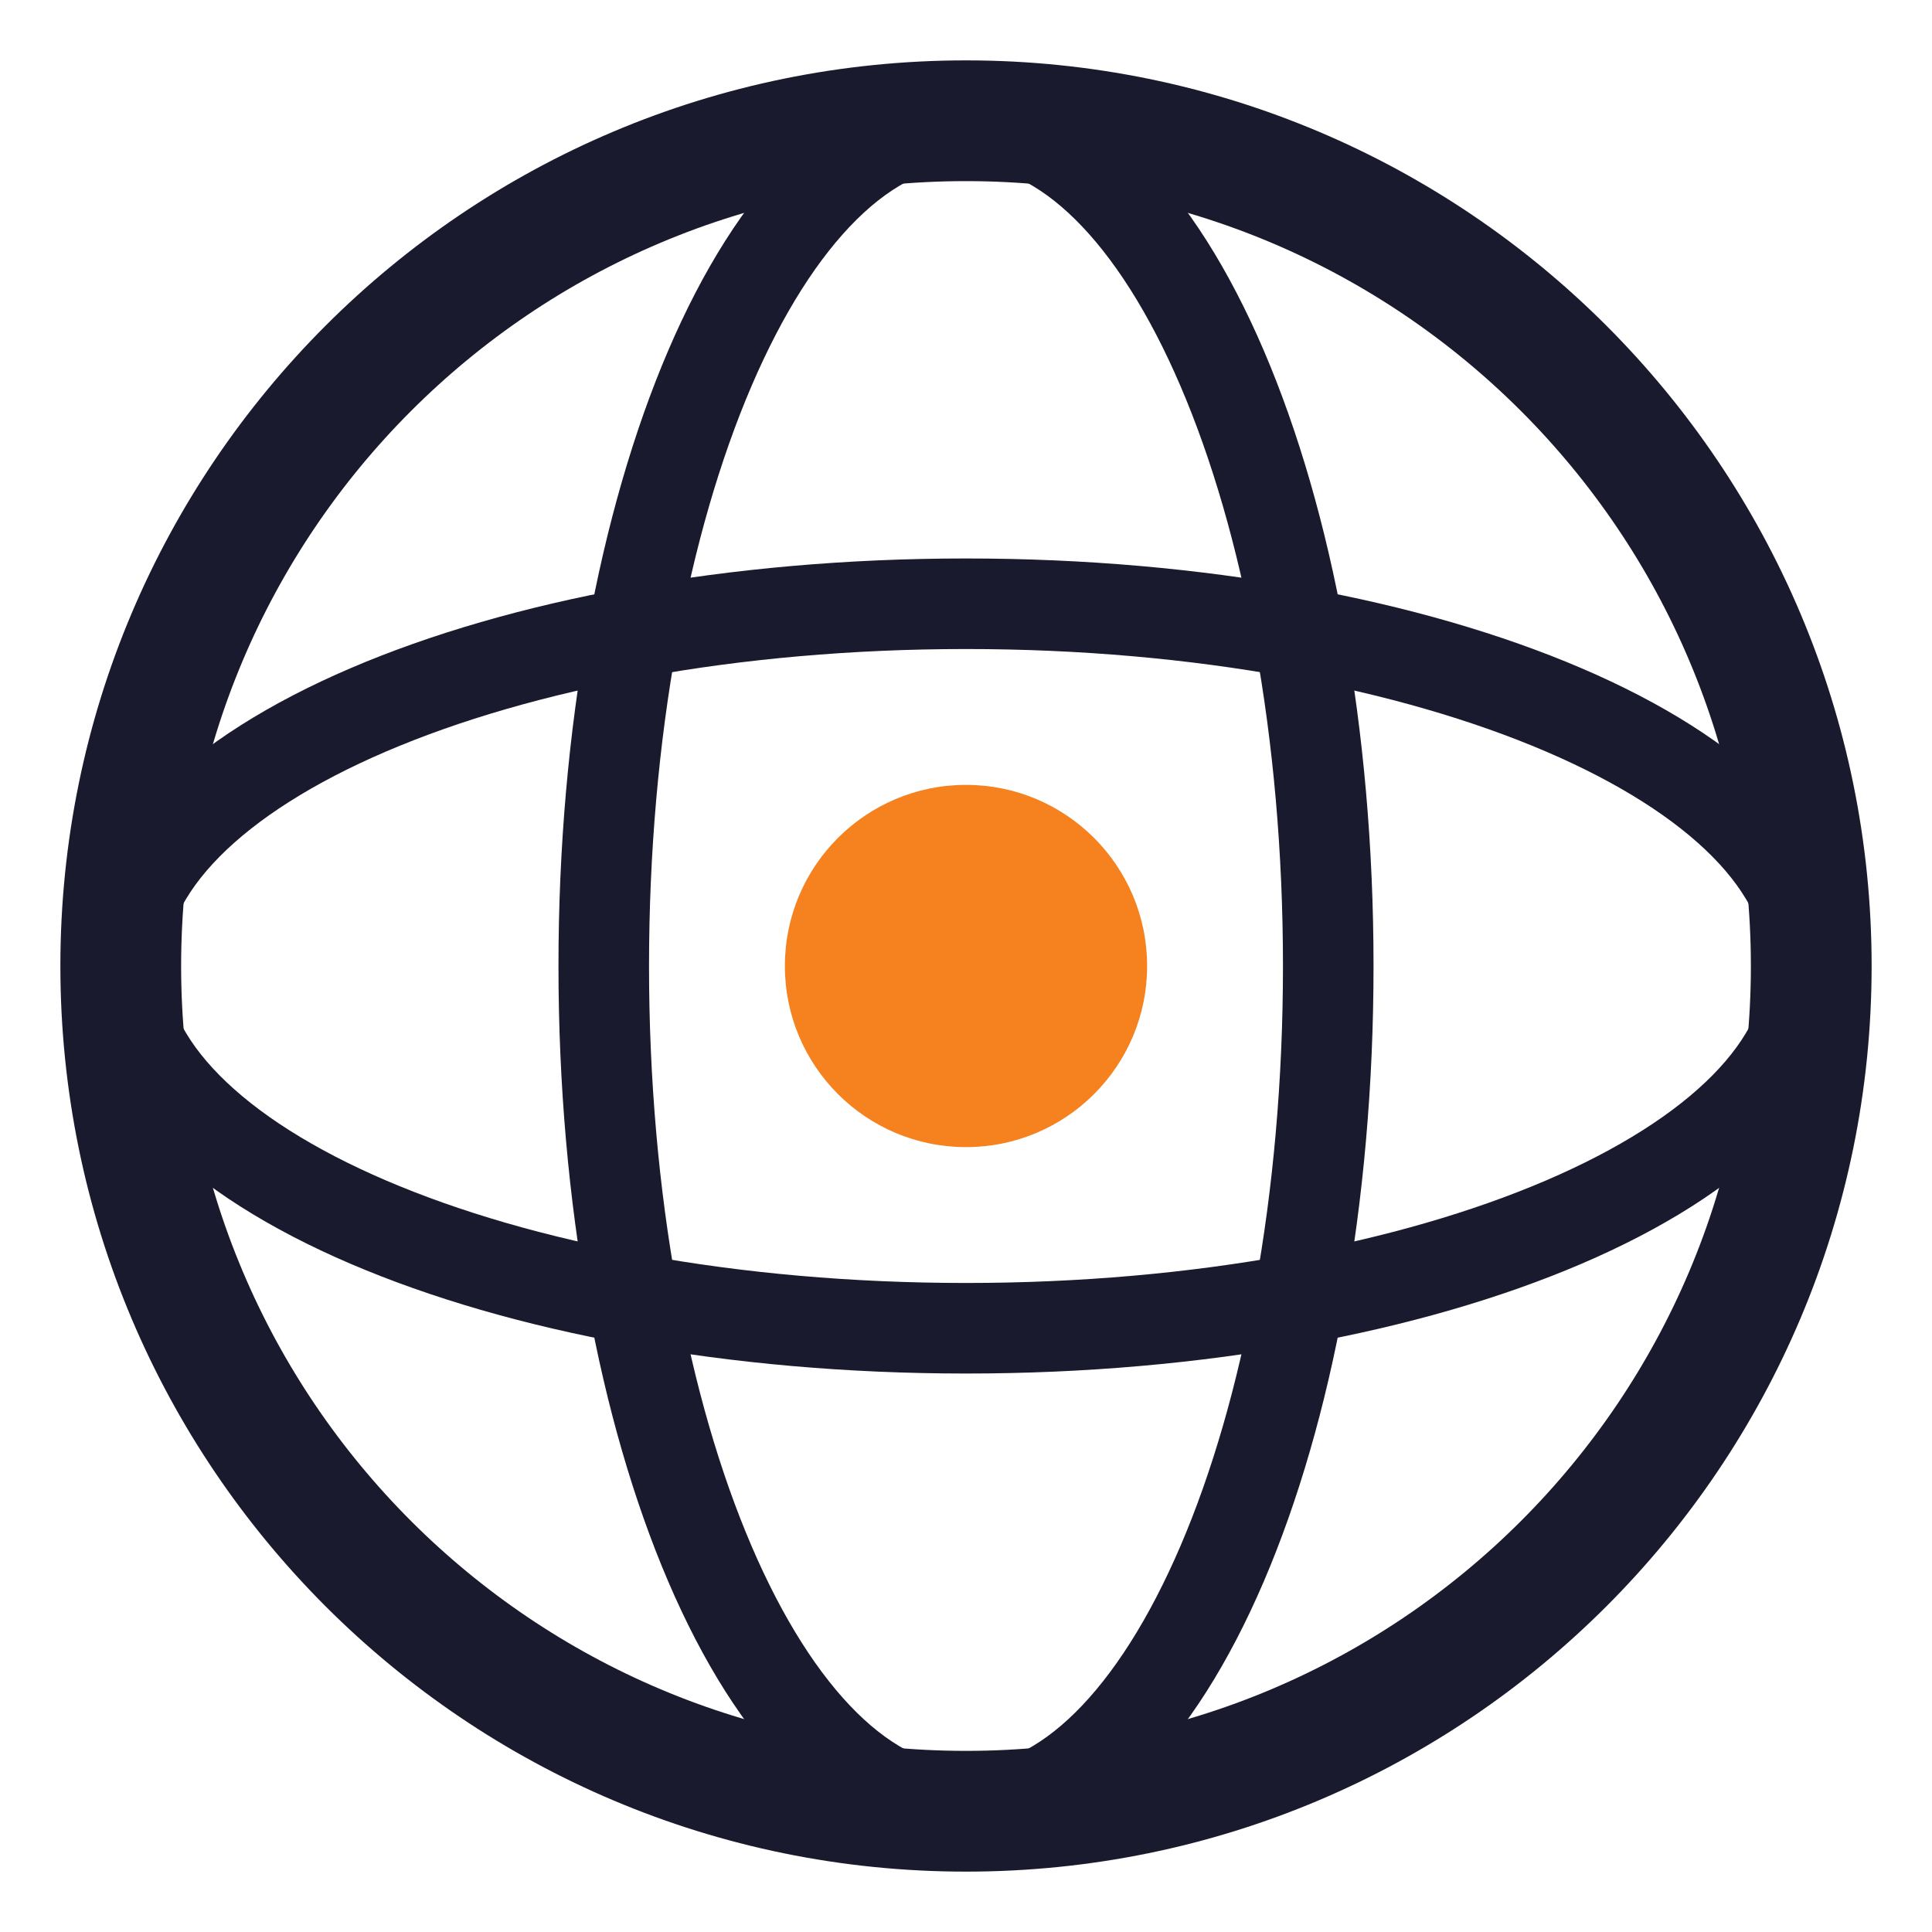
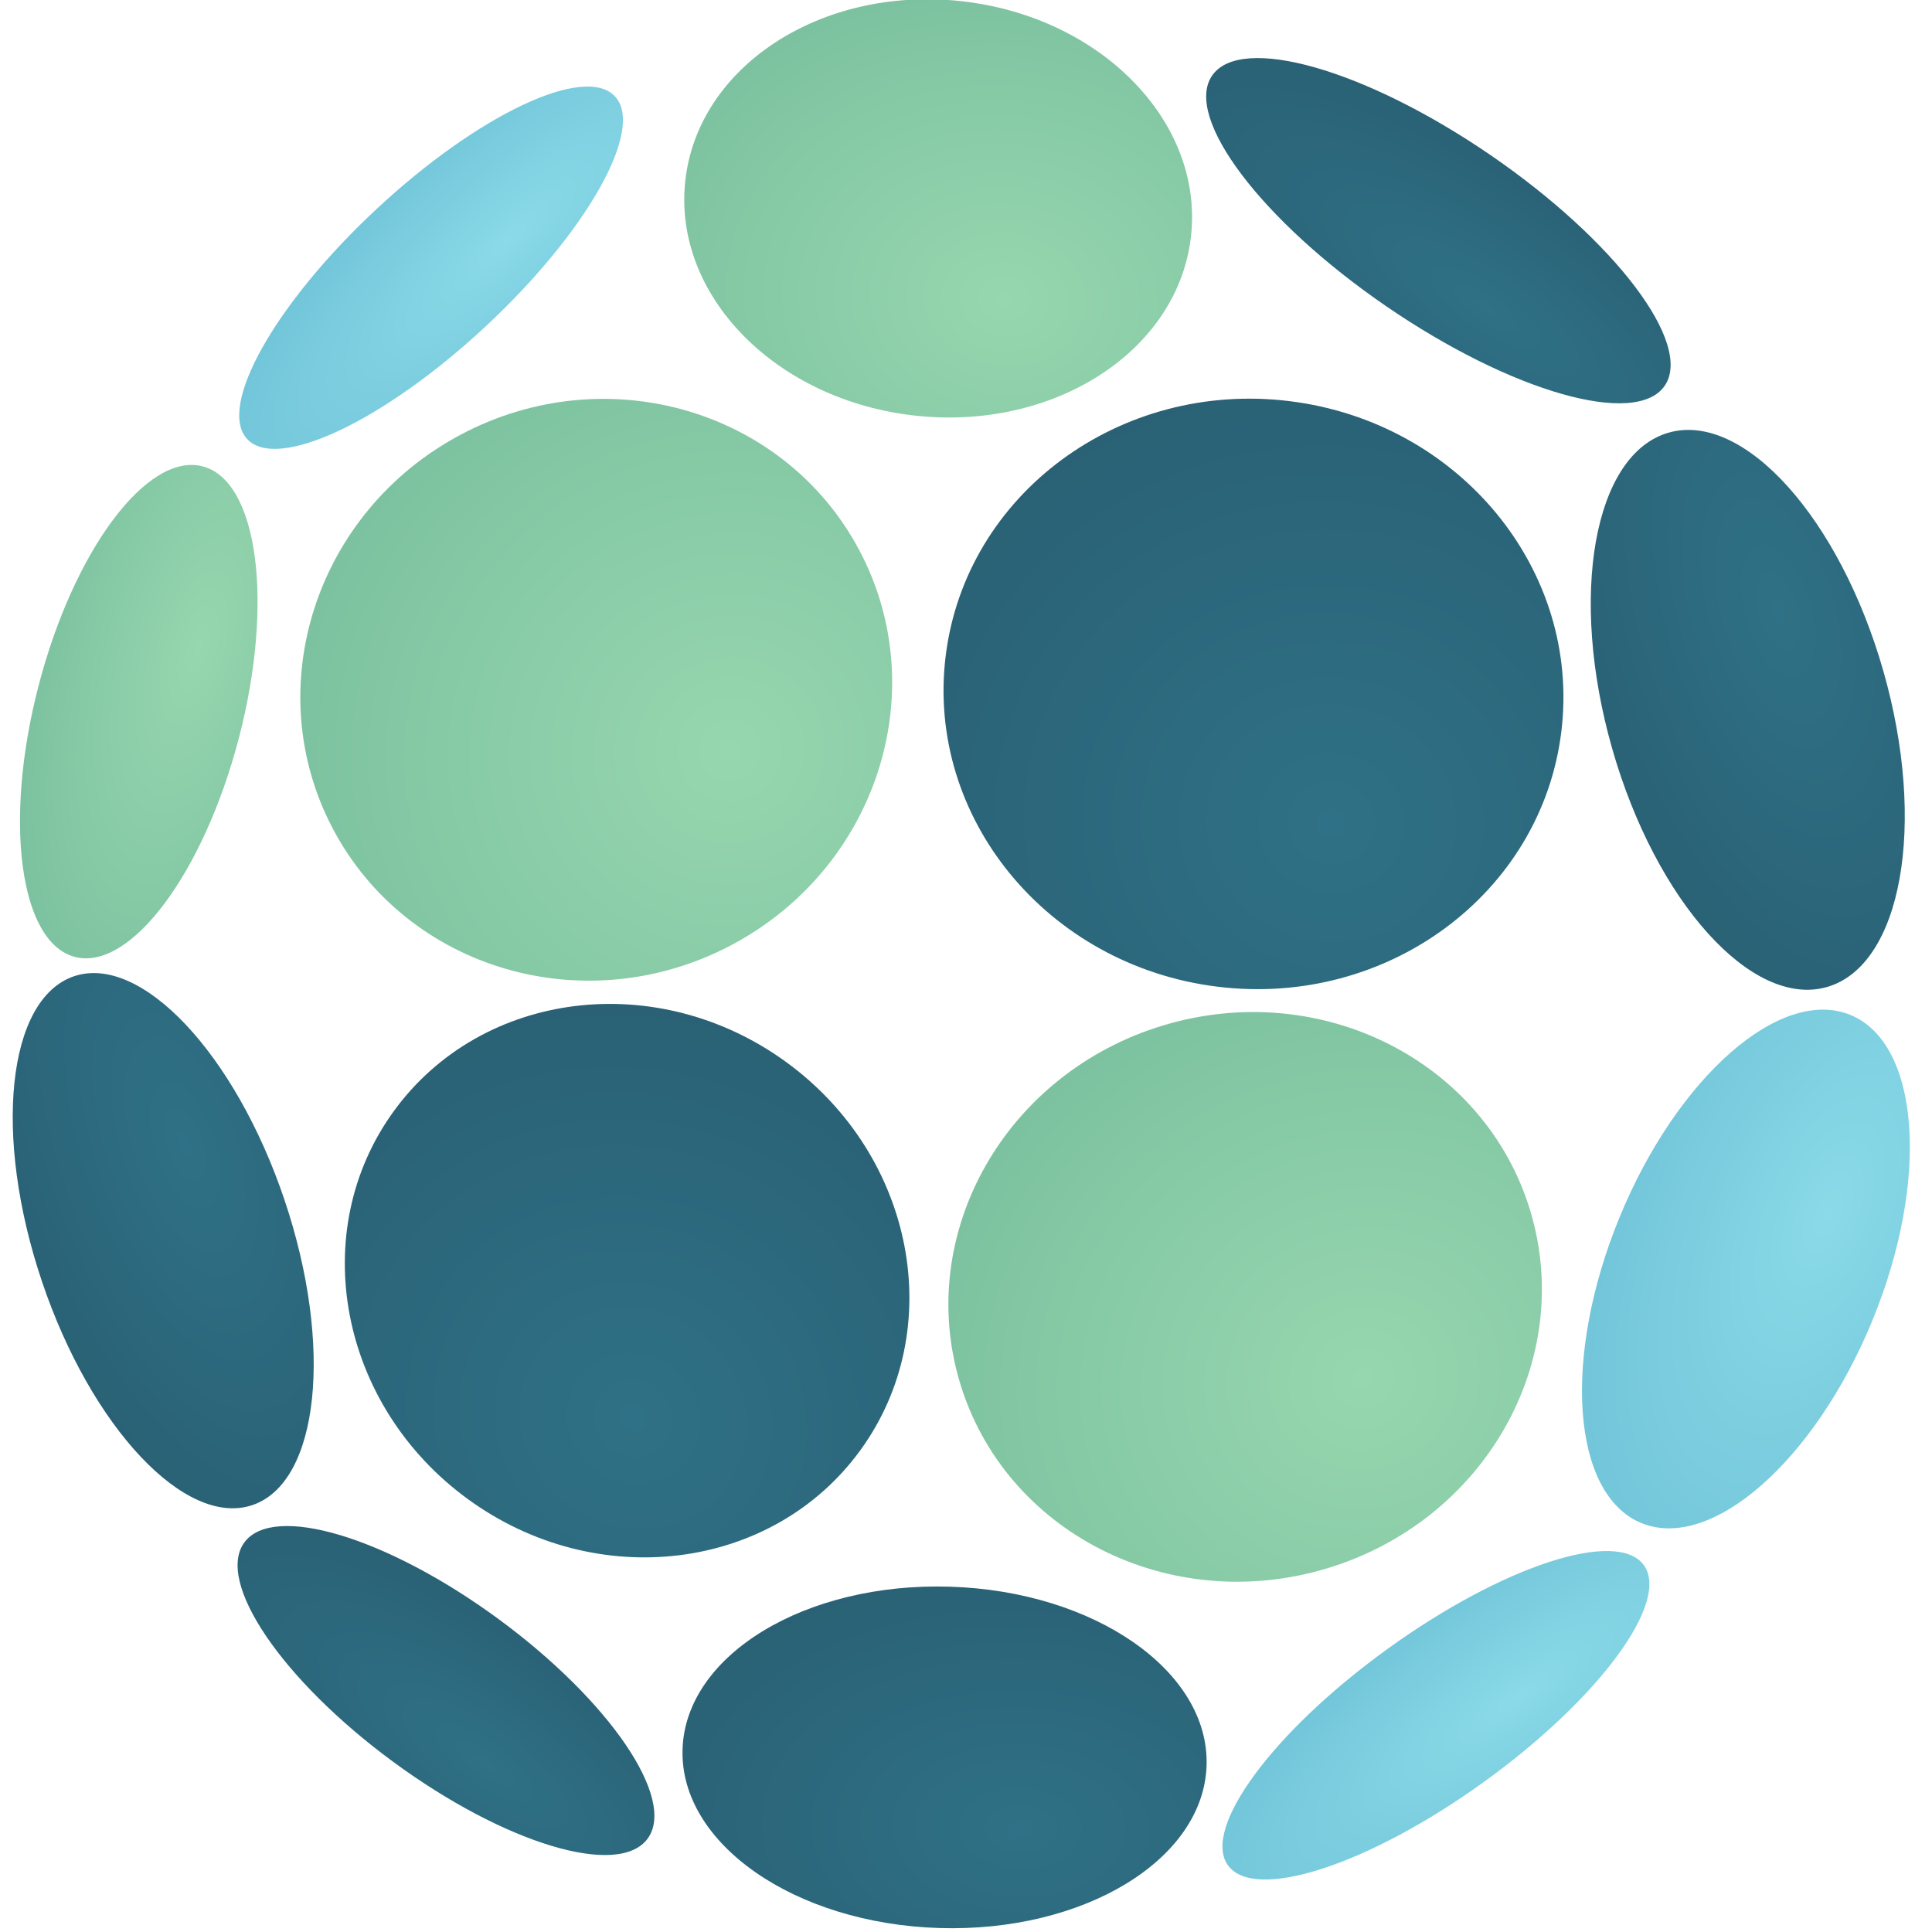
- <svg xmlns="http://www.w3.org/2000/svg" width="32" height="32" viewBox="0 0 32 32" fill="none">
-   <circle cx="16" cy="16" r="14" stroke="#1a1a2e" stroke-width="2" fill="none" />
-   <ellipse cx="16" cy="16" rx="14" ry="6" stroke="#1a1a2e" stroke-width="1.5" fill="none" />
-   <ellipse cx="16" cy="16" rx="6" ry="14" stroke="#1a1a2e" stroke-width="1.5" fill="none" />
-   <circle cx="16" cy="16" r="3" fill="#f6821f" />
+ <svg xmlns="http://www.w3.org/2000/svg" viewBox="-2.5 0 358 358" fill="none">
+   <defs>
+     <radialGradient id="mint" cx="35%" cy="30%" r="85%">
+       <stop offset="0%" stop-color="#97D7AF" />
+       <stop offset="100%" stop-color="#79BF9E" />
+     </radialGradient>
+     <radialGradient id="teal" cx="35%" cy="30%" r="85%">
+       <stop offset="0%" stop-color="#2F7186" />
+       <stop offset="100%" stop-color="#295F73" />
+     </radialGradient>
+     <radialGradient id="cyan" cx="35%" cy="30%" r="85%">
+       <stop offset="0%" stop-color="#8ADAE8" />
+       <stop offset="100%" stop-color="#6FC3D7" />
+     </radialGradient>
+   </defs>
+   <ellipse cx="77.380" cy="49.609" rx="46.576" ry="14.848" transform="rotate(137.019 77.380 49.609)" fill="url(#cyan)" />
+   <ellipse cx="171.340" cy="38.614" rx="47.134" ry="38.637" transform="rotate(-173.872 171.340 38.614)" fill="url(#mint)" />
+   <ellipse cx="264.035" cy="42.746" rx="50.834" ry="17.015" transform="rotate(-145.580 264.035 42.746)" fill="url(#teal)" />
+   <ellipse cx="23.216" cy="131.868" rx="46.967" ry="19.182" transform="rotate(104.586 23.216 131.868)" fill="url(#mint)" />
+   <ellipse cx="107.983" cy="127.815" rx="55.179" ry="53.529" transform="rotate(152.119 107.983 127.815)" fill="url(#mint)" />
+   <ellipse cx="229.772" cy="128.583" rx="57.471" ry="54.661" transform="rotate(-172.936 229.772 128.583)" fill="url(#teal)" />
+   <ellipse cx="321.362" cy="131.533" rx="53.416" ry="26.132" transform="rotate(74.074 321.362 131.533)" fill="url(#teal)" />
+   <ellipse cx="27.744" cy="229.896" rx="51.709" ry="23.708" transform="rotate(71.369 27.744 229.896)" fill="url(#teal)" />
+   <ellipse cx="113.703" cy="237.304" rx="53.437" ry="50.094" transform="rotate(-143.945 113.703 237.304)" fill="url(#teal)" />
+   <ellipse cx="228.225" cy="240.313" rx="55.190" ry="52.544" transform="rotate(163.268 228.225 240.313)" fill="url(#mint)" />
+   <ellipse cx="321.019" cy="235.146" rx="50.906" ry="25.301" transform="rotate(112.371 321.019 235.146)" fill="url(#cyan)" />
+   <ellipse cx="80.142" cy="313.257" rx="46.359" ry="16.438" transform="rotate(-143.701 80.142 313.257)" fill="url(#teal)" />
+   <ellipse cx="172.528" cy="325.639" rx="48.575" ry="31.642" transform="rotate(-178.250 172.528 325.639)" fill="url(#teal)" />
+   <ellipse cx="263.577" cy="317.840" rx="47.520" ry="15.219" transform="rotate(144.179 263.577 317.840)" fill="url(#cyan)" />
</svg>
